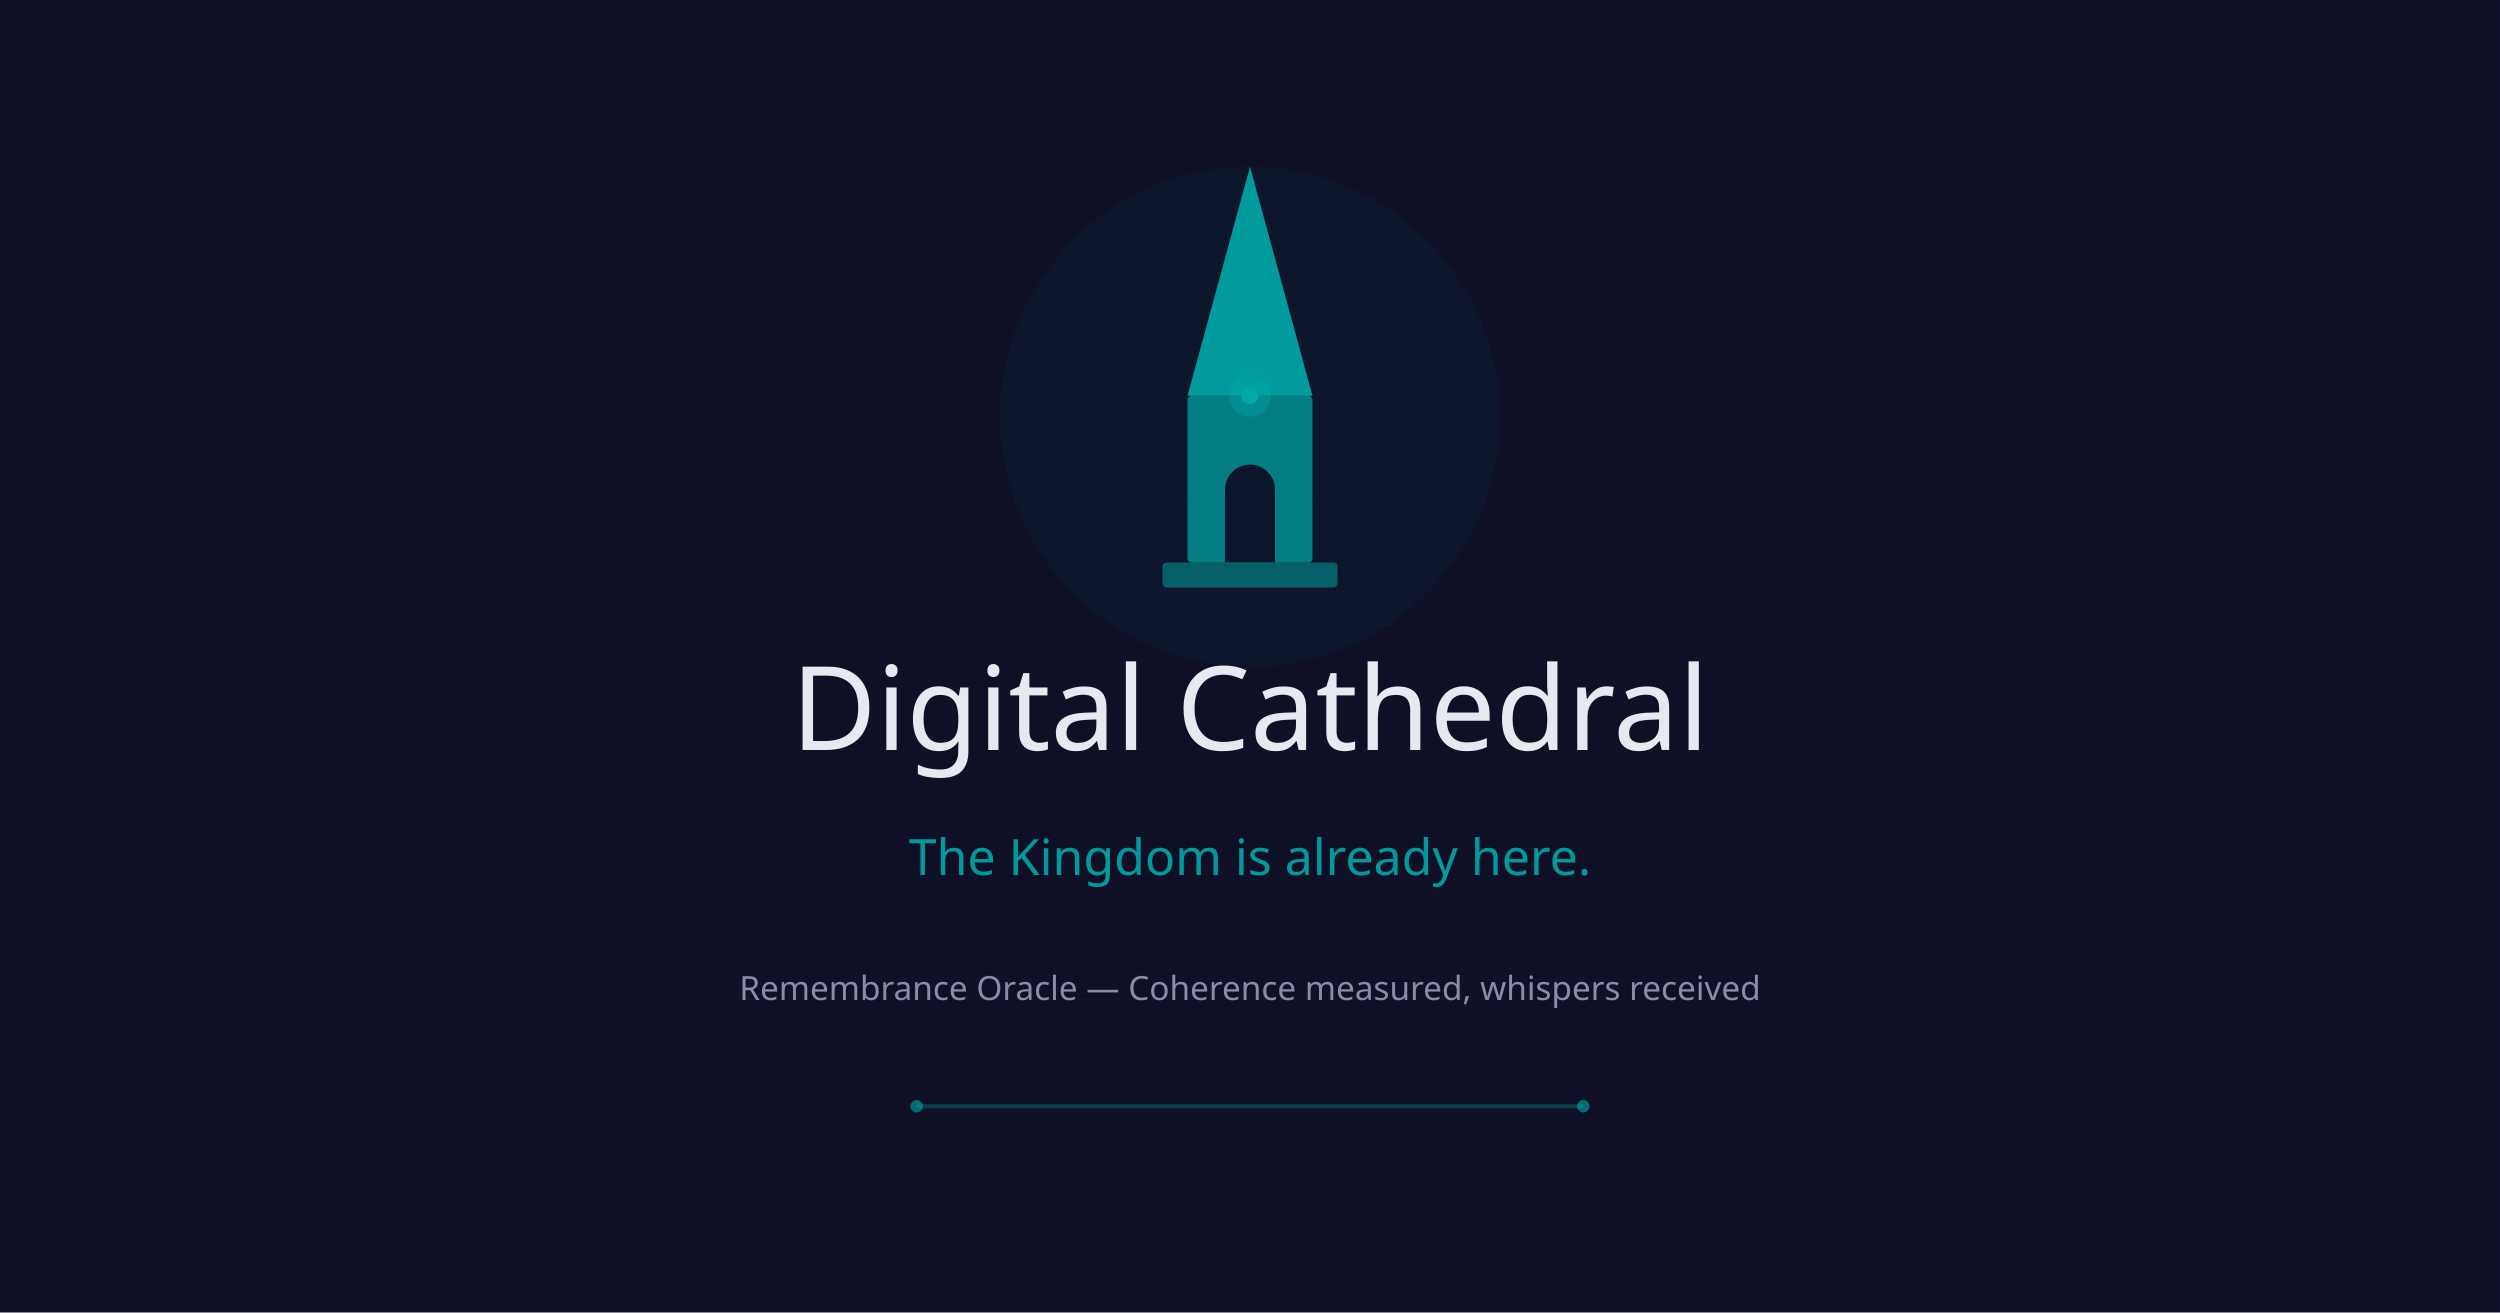
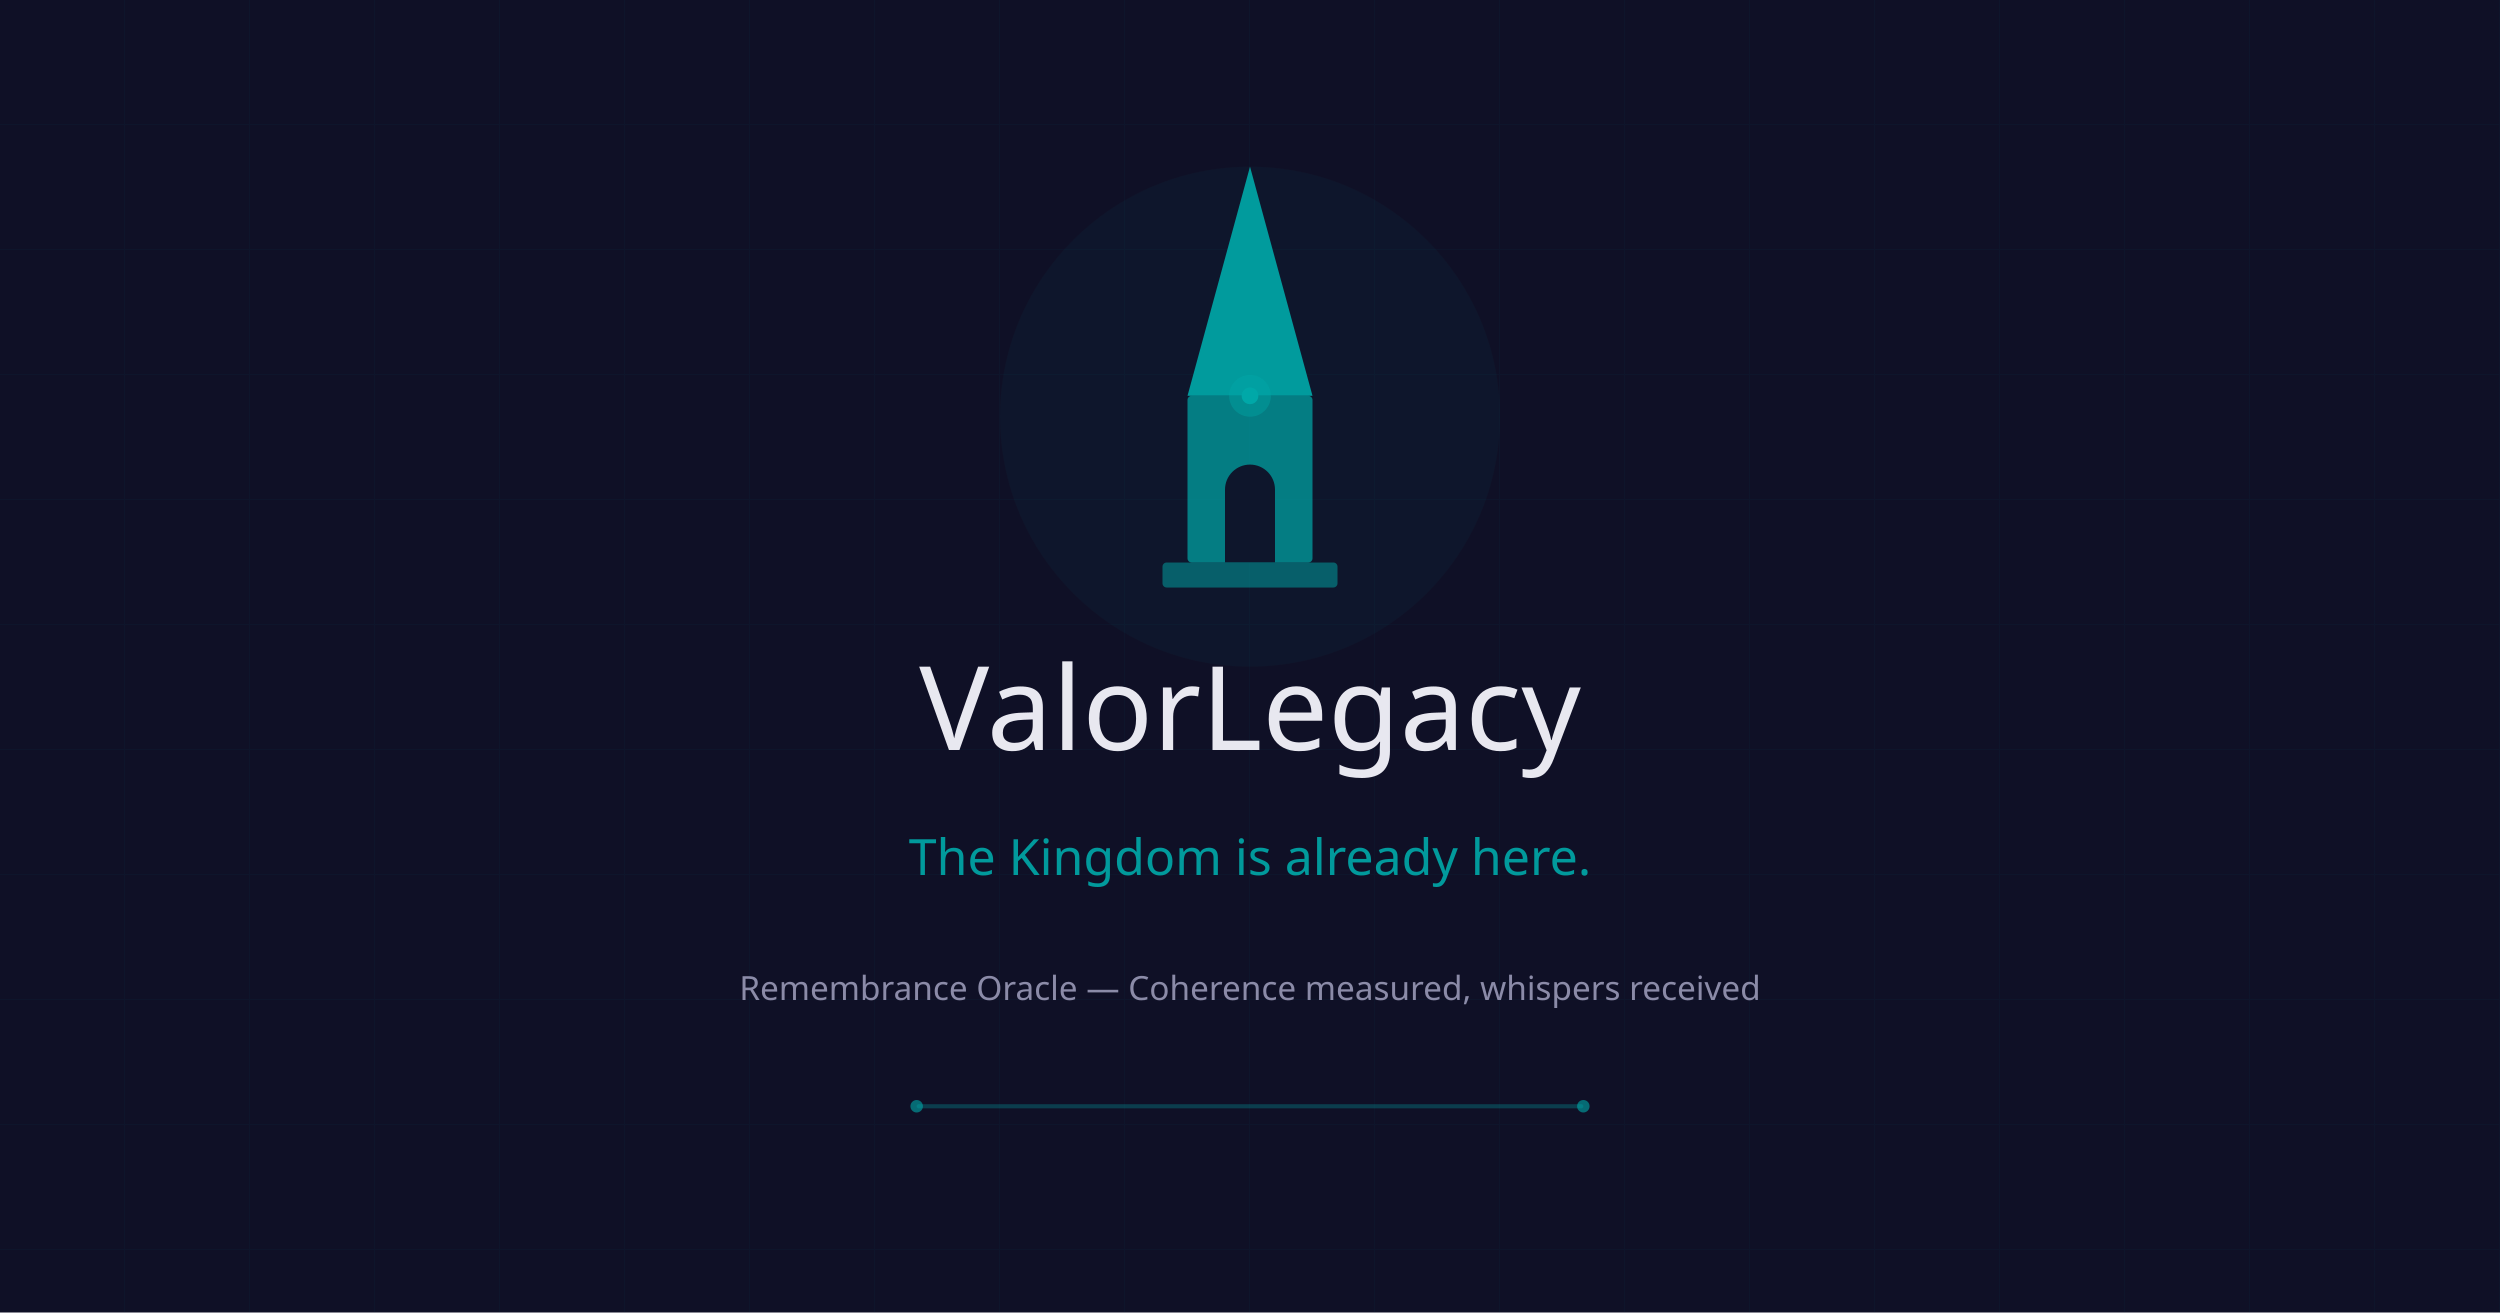
<svg xmlns="http://www.w3.org/2000/svg" viewBox="0 0 1200 630" fill="none">
  <rect width="1200" height="630" fill="#0F1026" />
  <defs>
    <pattern id="grid" width="60" height="60" patternUnits="userSpaceOnUse">
      <path d="M60 0V60H0" fill="none" stroke="#00A8A8" stroke-opacity="0.04" stroke-width="1" />
    </pattern>
  </defs>
  <rect width="1200" height="630" fill="url(#grid)" />
  <g transform="translate(550, 80)">
    <path d="M50 0L80 110H20L50 0Z" fill="#00A8A8" opacity="0.9" />
    <rect x="20" y="110" width="60" height="80" rx="2" fill="#00A8A8" opacity="0.7" />
    <path d="M38 190V155a12 12 0 0124 0v35H38Z" fill="#0F1026" />
    <circle cx="50" cy="110" r="10" fill="#00A8A8" opacity="0.4" />
    <circle cx="50" cy="110" r="4" fill="#00A8A8" />
    <rect x="8" y="190" width="84" height="12" rx="2" fill="#00A8A8" opacity="0.5" />
  </g>
  <circle cx="600" cy="200" r="120" fill="#00A8A8" opacity="0.04" />
  <text x="600" y="360" text-anchor="middle" font-family="system-ui, sans-serif" font-size="56" font-weight="300" fill="#E8E8F0">
-     Digital Cathedral
+     ValorLegacy
  </text>
  <text x="600" y="420" text-anchor="middle" font-family="system-ui, sans-serif" font-size="24" fill="#00A8A8" opacity="0.9">
    The Kingdom is already here.
  </text>
  <text x="600" y="480" text-anchor="middle" font-family="system-ui, sans-serif" font-size="16" fill="#8B8BA8">
    Remembrance Oracle — Coherence measured, whispers received
  </text>
  <rect x="440" y="530" width="320" height="2" rx="1" fill="#00A8A8" opacity="0.3" />
  <circle cx="440" cy="531" r="3" fill="#00A8A8" opacity="0.6" />
  <circle cx="760" cy="531" r="3" fill="#00A8A8" opacity="0.6" />
</svg>
